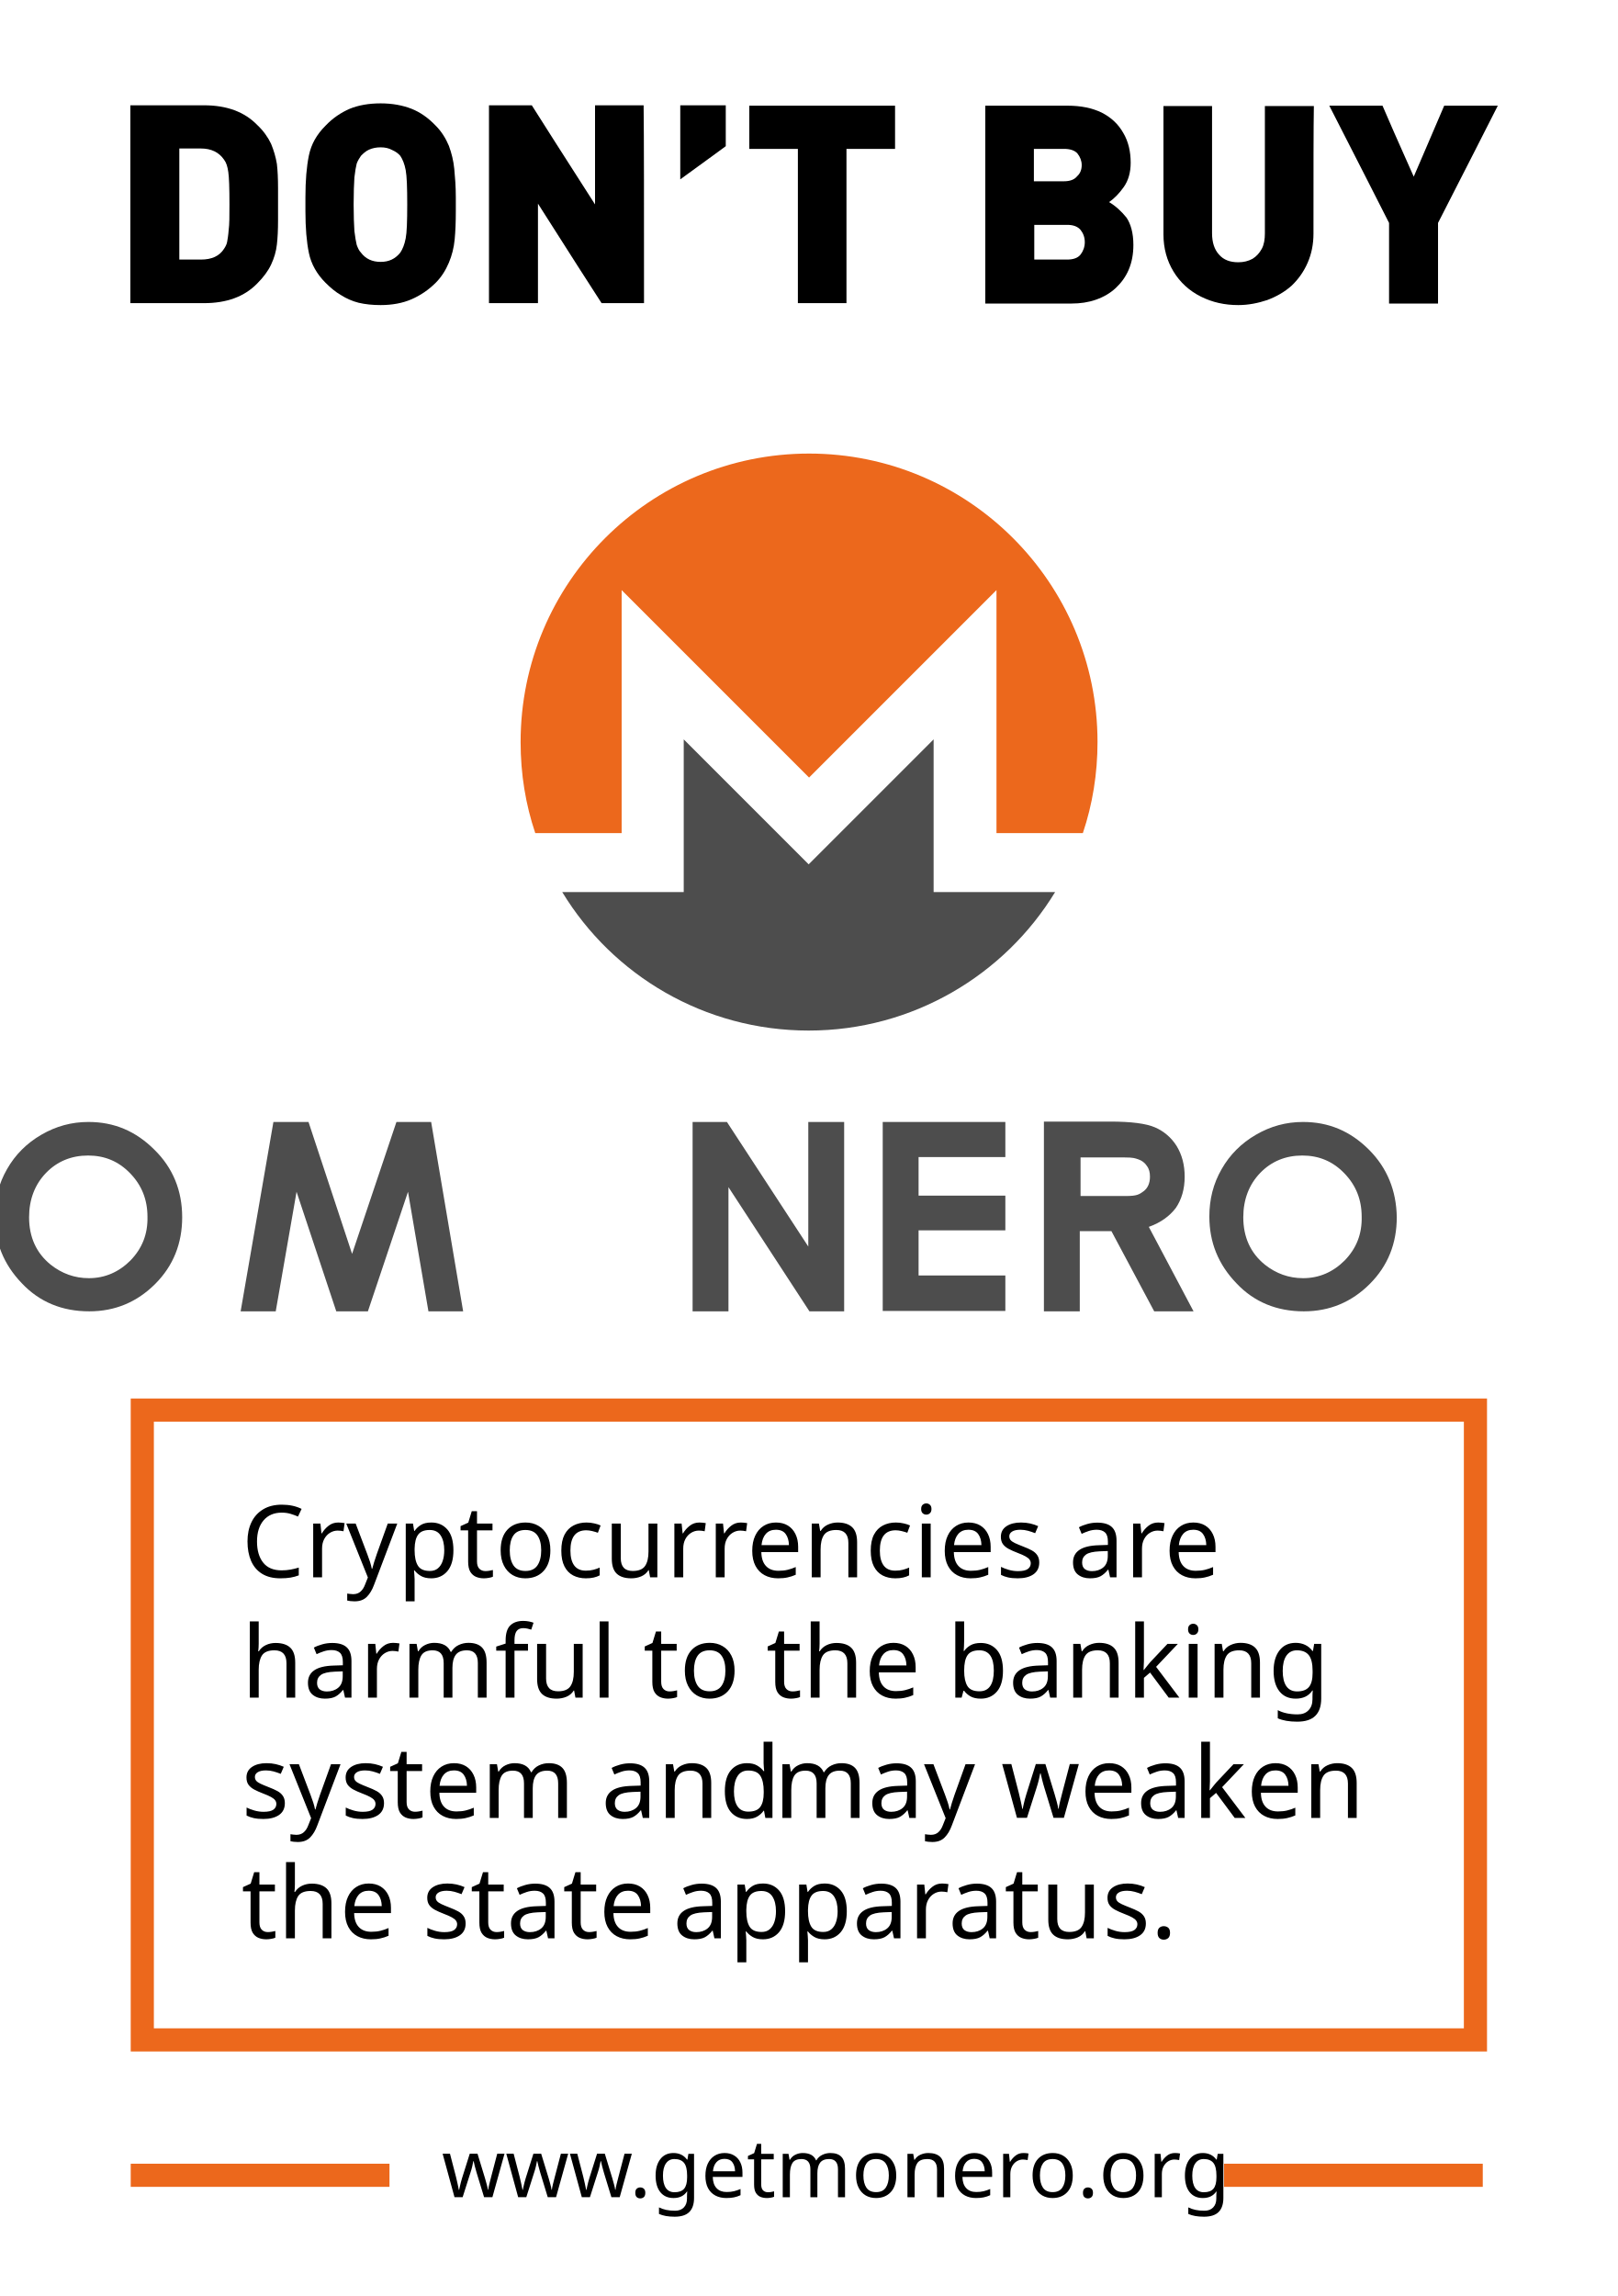
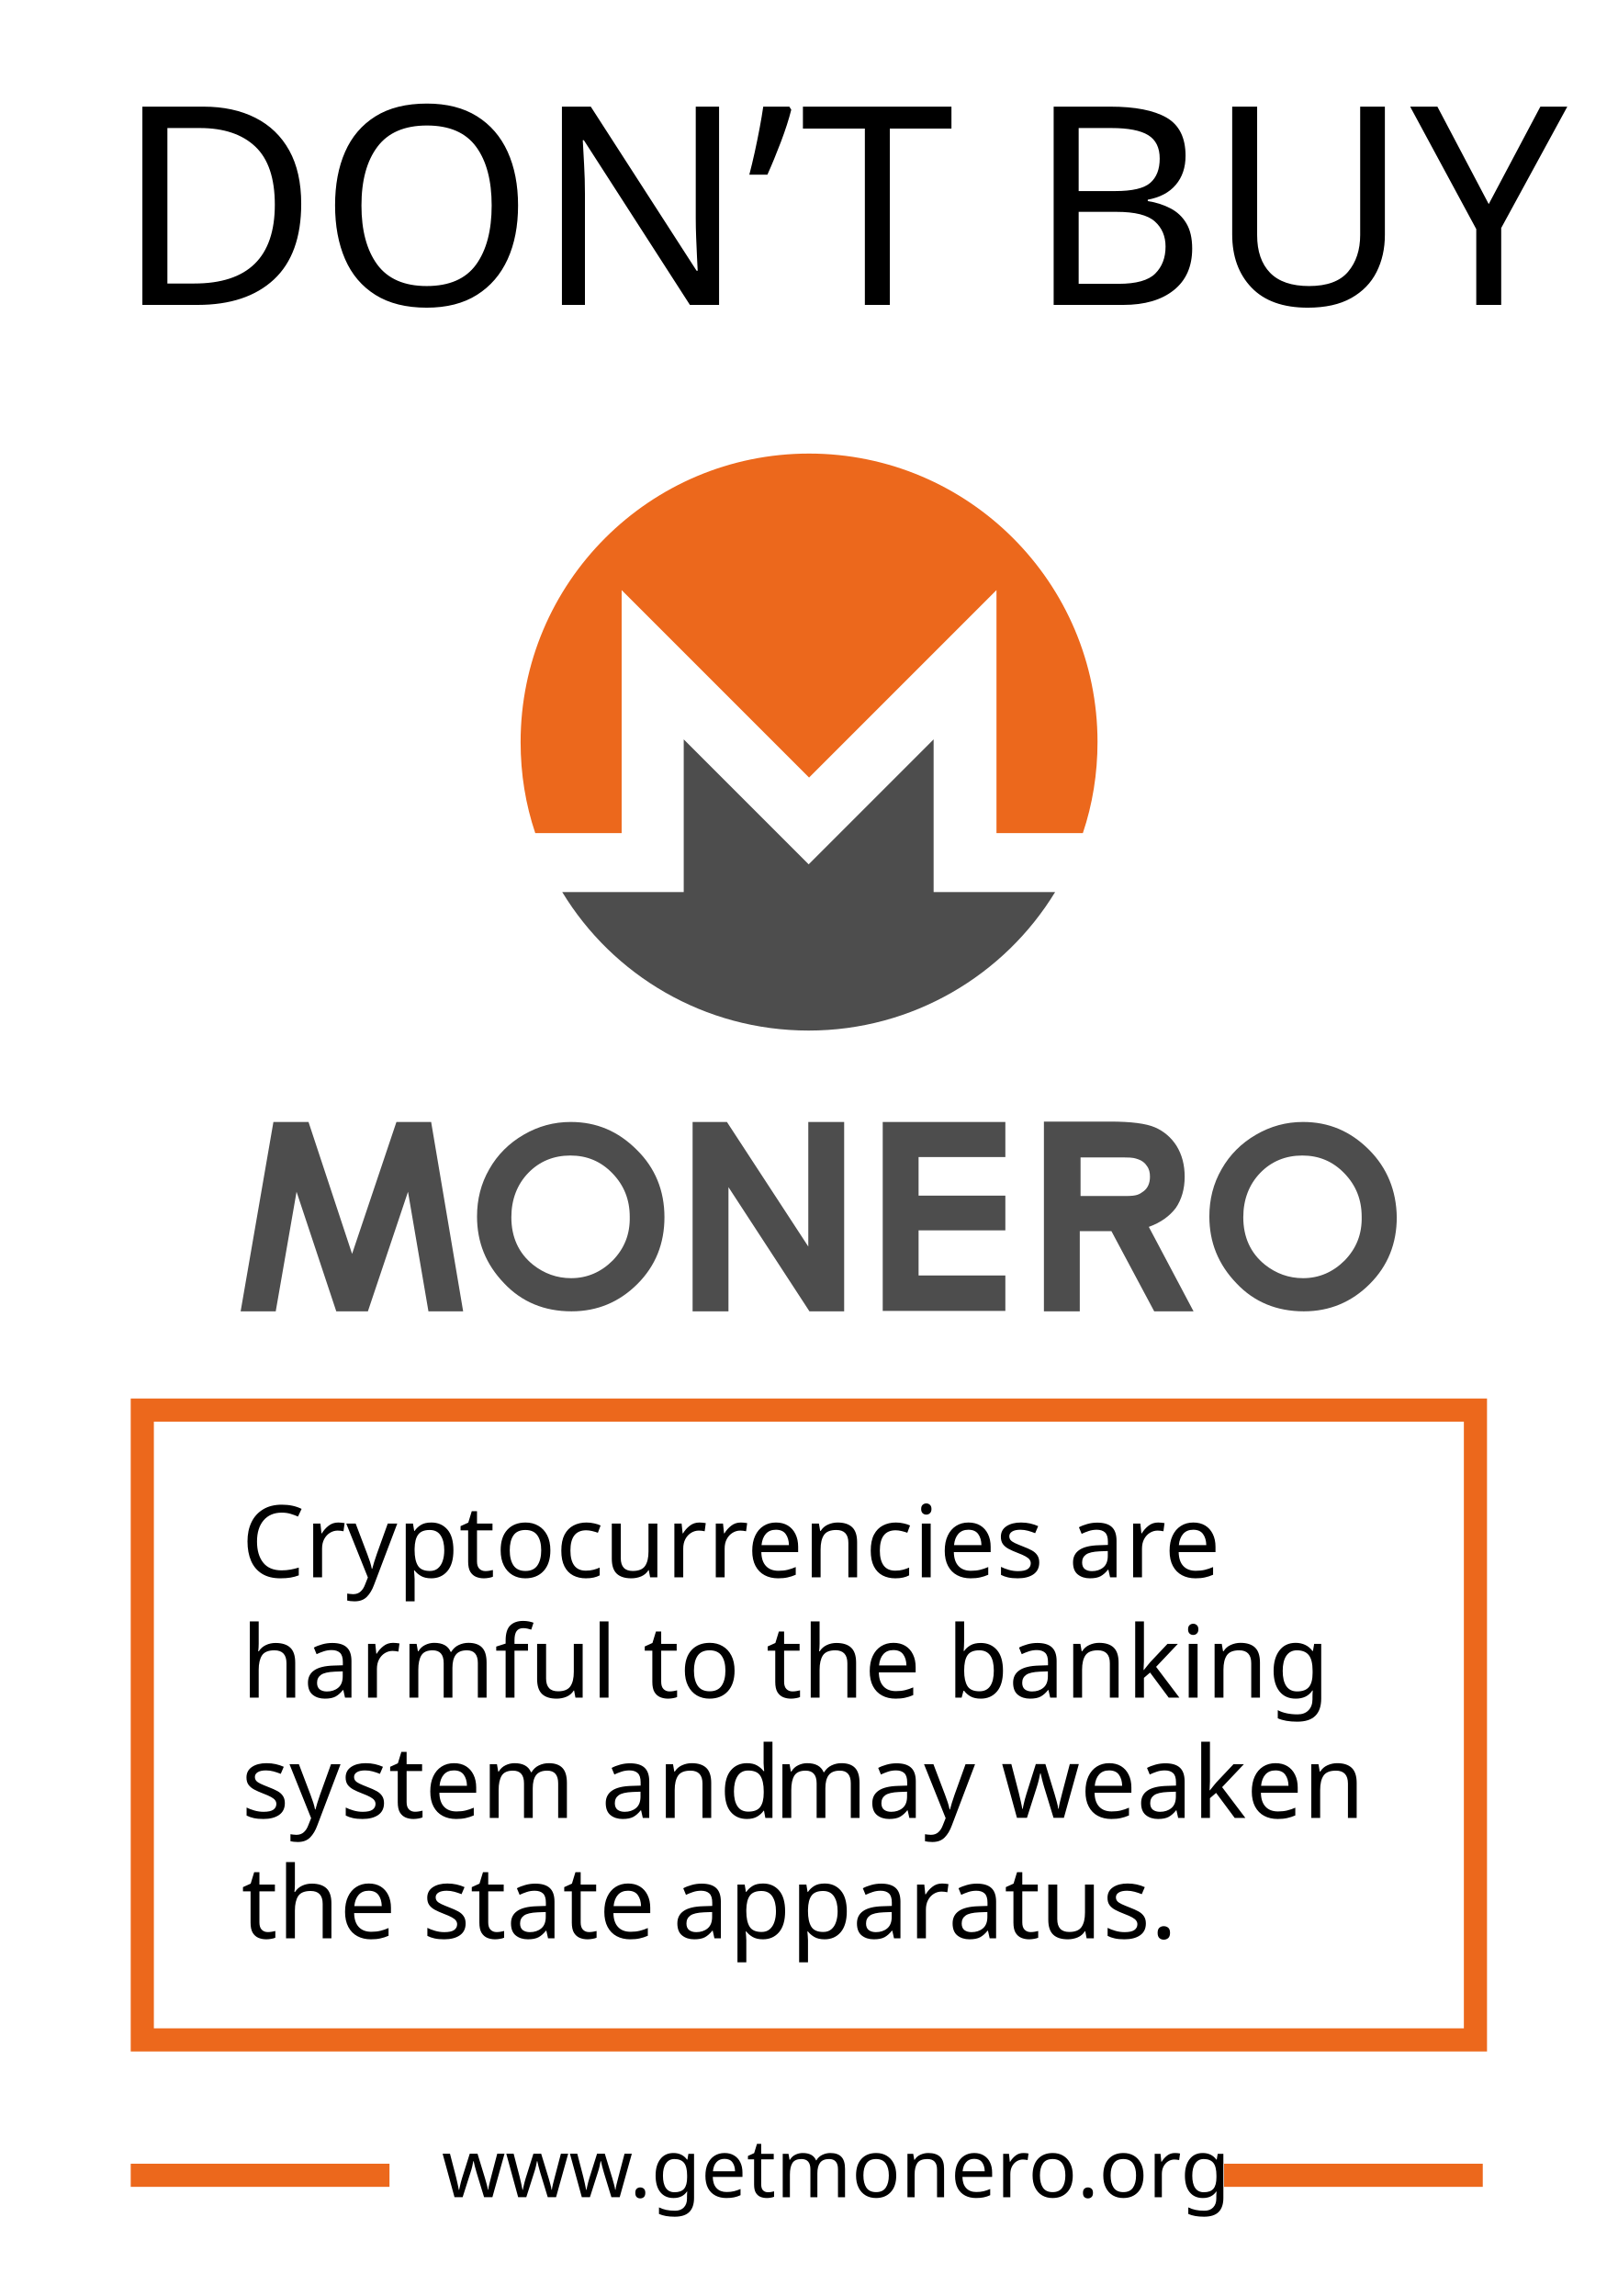
<svg xmlns="http://www.w3.org/2000/svg" version="1.1" id="Layer_1" x="0px" y="0px" viewBox="0 0 419.5 595.3" style="enable-background:new 0 0 419.5 595.3;" xml:space="preserve">
  <style type="text/css">
	.st0{fill:#EC681C;}
	.st1{fill:#4D4D4D;}
	.st2{fill:none;}
	.st3{font-family:'DINAlternate-Black';}
	.st4{font-size:26px;}
	.st5{font-family:'DINAlternate-Regular';}
	.st6{font-size:21px;}
	.st7{fill:none;stroke:#EC681C;stroke-width:6;stroke-miterlimit:10;}
+ 	.st8{font-size:72px;}
</style>
  <g>
    <path id="path22" class="st0" d="M209.8,117.6c-41.3,0-74.8,33.5-74.8,74.8c0,8.3,1.3,16.2,3.8,23.6h22.4v-63l48.6,48.6l48.6-48.6   v63h22.4c2.5-7.4,3.8-15.4,3.8-23.6C284.6,151.1,251.1,117.6,209.8,117.6" />
    <path id="path26" class="st1" d="M177.3,191.7v39.6h-31.5c13.1,21.6,36.9,35.9,63.9,35.9s50.8-14.4,63.9-35.9h-31.5v-39.6   l-32.4,32.4L177.3,191.7z" />
-   </g>
-   <g>
-     <path id="path30" class="st1" d="M348.7,326.8c-3,3-6.6,4.6-10.8,4.6c-3.7,0-7-1.2-9.9-3.5c-3.7-3-5.6-7.1-5.6-12.3   c0-4.6,1.5-8.5,4.4-11.5c2.9-3,6.6-4.5,10.9-4.5c4.3,0,7.9,1.5,10.9,4.6c3,3.1,4.5,6.8,4.5,11.3C353.2,320,351.7,323.7,348.7,326.8    M355,298.1c-4.8-4.8-10.4-7.2-17.1-7.2c-4.4,0-8.4,1.1-12.2,3.3c-3.8,2.2-6.8,5.2-8.9,8.9c-2.2,3.8-3.2,7.9-3.2,12.3   c0,6.7,2.3,12.4,7,17.3c4.6,4.9,10.5,7.3,17.5,7.3c6.7,0,12.4-2.4,17.1-7.1c4.7-4.7,7-10.5,7-17.3   C362.1,308.7,359.7,302.8,355,298.1" />
-     <path id="path34" class="st1" d="M296.5,308.9c-1.1,0.8-1.7,1.2-4.6,1.2h-11.7v-10h11.4c2.3,0,2.7,0.2,3.6,0.5   c0.9,0.3,1.7,0.9,2.2,1.7c0.6,0.8,0.8,1.7,0.8,2.8C298.2,306.8,297.6,308.1,296.5,308.9 M297.9,318.1c3.1-1.1,5.4-2.8,7-4.9   c1.5-2.2,2.3-4.9,2.3-8.1c0-3.1-0.7-5.7-2.1-8c-1.4-2.2-3.3-3.8-5.6-4.8c-2.3-1-6.2-1.5-11.6-1.5h-17.2V340h9.3v-20.8h8.2   l11.1,20.8h10.2L297.9,318.1L297.9,318.1z" />
-     <path id="path38" class="st1" d="M228.9,290.9h31.8v9.1h-22.5v10h22.5v9h-22.5v11.7h22.5v9.2h-31.8V290.9z" />
-     <path id="path42" class="st1" d="M179.6,290.9h8.9l21.1,32.3v-32.3h9.3V340h-9l-21-32.2V340h-9.3V290.9z" />
-     <g id="use46" transform="translate(-125.0586,0)">
-       <path id="path30_1_" class="st1" d="M158.9,326.8c-3,3-6.6,4.6-10.8,4.6c-3.7,0-7-1.2-9.9-3.5c-3.7-3-5.6-7.1-5.6-12.3    c0-4.6,1.5-8.5,4.4-11.5c2.9-3,6.6-4.5,10.9-4.5c4.3,0,7.9,1.5,10.9,4.6c3,3.1,4.5,6.8,4.5,11.3    C163.4,320,161.9,323.7,158.9,326.8 M165.1,298.1c-4.8-4.8-10.4-7.2-17.1-7.2c-4.4,0-8.4,1.1-12.2,3.3c-3.8,2.2-6.8,5.2-8.9,8.9    c-2.2,3.8-3.2,7.9-3.2,12.3c0,6.7,2.3,12.4,7,17.3c4.6,4.9,10.5,7.3,17.5,7.3c6.7,0,12.4-2.4,17.1-7.1c4.7-4.7,7-10.5,7-17.3    C172.3,308.7,169.9,302.8,165.1,298.1" />
-     </g>
-     <path id="path50" class="st1" d="M70.9,290.9h9.1l11.3,34.2l11.5-34.2h9l8.3,49.1h-9l-5.3-31l-10.4,31h-8.2l-10.3-31l-5.4,31h-9.1   L70.9,290.9z" />
-   </g>
-   <g>
-     <path d="M72.1,53c0,0.7,0,2,0,4.1c0,2.5-0.1,4.6-0.3,6.3c-0.2,1.8-0.7,3.5-1.5,5.2c-0.8,1.7-2,3.3-3.6,4.9   c-3.3,3.4-7.9,5.1-13.8,5.1c-4.2,0-10.6,0-19.1,0c0-5,0-15,0-30c0-3.5,0-10.6,0-21.3c3.2,0,9.5,0,19.1,0c5.9,0,10.5,1.7,13.8,5.1   c1.6,1.5,2.8,3.2,3.6,4.9c0.7,1.7,1.2,3.4,1.5,5.2c0.2,1.7,0.3,3.8,0.3,6.3C72.1,49.8,72.1,51.2,72.1,53z M59.5,53   c0-4.3-0.1-7.1-0.3-8.4c-0.2-1.4-0.5-2.4-1.1-3.2c-1.3-1.9-3.3-2.9-6-2.9c-1.2,0-3.1,0-5.6,0c0,4.8,0,14.4,0,28.8   c0.9,0,2.8,0,5.6,0c2.8,0,4.8-0.9,6-2.8c0.4-0.6,0.7-1.2,0.8-1.8c0.1-0.6,0.3-1.6,0.4-3.1C59.5,58.2,59.5,56,59.5,53z" />
-     <path d="M118.2,53c0,0.3,0,0.8,0,1.7c0,2.9-0.1,5.3-0.3,7.4c-0.2,2.1-0.7,4.1-1.5,6c-0.8,1.9-1.9,3.7-3.4,5.2   c-1.9,1.9-4,3.3-6.3,4.3c-2.3,1-5,1.5-8,1.5c-2.1,0-4-0.2-5.7-0.6c-1.6-0.4-3.2-1.1-4.6-2c-1.4-0.8-2.7-1.9-4-3.2   c-2.2-2.2-3.7-4.8-4.3-7.7c-0.6-2.9-0.9-6.5-0.9-10.9c0-0.4,0-0.9,0-1.7c0-0.3,0-0.9,0-1.8c0-4.4,0.3-8,0.9-10.9   c0.6-2.9,2-5.4,4.3-7.7c1.9-2,4-3.4,6.3-4.4c2.2-0.9,4.9-1.4,8-1.4c3,0,5.7,0.5,8,1.4c2.3,0.9,4.4,2.4,6.3,4.4   c1.5,1.5,2.6,3.3,3.4,5.2c0.7,1.9,1.2,3.9,1.4,6c0.2,2.1,0.4,4.5,0.4,7.4C118.2,51.7,118.2,52.2,118.2,53z M105.6,53   c0-4.4-0.1-7.3-0.4-8.9c-0.3-1.6-0.8-2.8-1.4-3.7c-0.5-0.6-1.2-1.1-2.1-1.5c-0.9-0.5-1.9-0.7-3-0.7c-1.1,0-2.1,0.2-3,0.6   s-1.5,1-2.1,1.6c-0.4,0.6-0.8,1.2-1.1,2c-0.2,0.8-0.4,1.9-0.6,3.6c-0.1,1.6-0.2,4-0.2,7c0,3,0.1,5.3,0.2,6.9   c0.2,1.6,0.4,2.8,0.6,3.6c0.3,0.8,0.6,1.5,1.1,2c1.2,1.6,2.9,2.4,5.1,2.4c2.2,0,3.8-0.8,5.1-2.4c0.6-0.9,1.1-2.1,1.4-3.7   C105.5,60.3,105.6,57.4,105.6,53z" />
-     <path d="M167,78.6c-1.8,0-5.5,0-11,0c-2.8-4.3-8.3-12.9-16.5-25.8c0,4.3,0,12.9,0,25.8c-2.1,0-6.3,0-12.7,0c0-5,0-15,0-30   c0-3.5,0-10.6,0-21.3c1.9,0,5.6,0,11.1,0c2.7,4.3,8.2,12.9,16.4,25.7c0-4.3,0-12.8,0-25.7c2.1,0,6.3,0,12.6,0   C167,35.9,167,53,167,78.6z" />
-     <path d="M188.2,37.9c-2,1.5-5.9,4.3-11.8,8.6c0-0.8,0-2.5,0-4.9c0-2.3,0-7.1,0-14.3c2,0,5.9,0,11.8,0   C188.2,29.2,188.2,32.7,188.2,37.9z" />
-     <path d="M232.1,38.6c-2.1,0-6.3,0-12.6,0c0,6.7,0,20,0,40c-2.1,0-6.3,0-12.6,0c0-6.7,0-20,0-40c-2.1,0-6.3,0-12.6,0   c0-1.2,0-3.5,0-7c0-0.7,0-2.1,0-4.2c6.3,0,18.9,0,37.8,0C232.1,29.3,232.1,33,232.1,38.6z" />
-     <path d="M293.9,63.5c0,2.4-0.4,4.5-1.2,6.4c-0.8,1.9-2,3.5-3.4,4.8c-1.4,1.3-3.1,2.3-5.1,3c-2,0.7-4.1,1-6.3,1c-5,0-12.4,0-22.4,0   c0-5,0-15,0-30c0-3.5,0-10.6,0-21.3c3.6,0,10.7,0,21.3,0c3.5,0,6.4,0.6,8.9,1.8c2.5,1.3,4.3,3,5.6,5.3c1.3,2.2,1.9,4.8,1.9,7.7   c0,2.5-0.6,4.6-1.8,6.3c-1.2,1.7-2.5,3-3.8,3.9c1.7,1,3.2,2.4,4.5,4C293.2,58,293.9,60.4,293.9,63.5z M280.5,42.8   c0-1.1-0.4-2.1-1.1-3c-0.7-0.8-1.9-1.2-3.5-1.2c-1.7,0-4.3,0-7.8,0c0,1.4,0,4.1,0,8.4c1.3,0,3.9,0,7.8,0c1.5,0,2.7-0.4,3.4-1.3   C280.1,45,280.5,44,280.5,42.8z M281.3,62.8c0-1.3-0.4-2.3-1.1-3.2c-0.8-0.9-1.9-1.3-3.5-1.3c-1.9,0-4.7,0-8.5,0c0,1.5,0,4.5,0,9   c1.4,0,4.2,0,8.5,0c1.6,0,2.8-0.4,3.5-1.3C280.9,65.1,281.3,64,281.3,62.8z" />
-     <path d="M340.6,60.6c0,2.7-0.5,5.2-1.5,7.5c-1,2.3-2.4,4.3-4.2,6c-1.8,1.6-3.9,2.8-6.3,3.7c-2.4,0.8-4.9,1.3-7.5,1.3   c-3.5,0-6.7-0.7-9.7-2.2c-3-1.5-5.4-3.7-7.1-6.5c-1.7-2.8-2.6-6-2.6-9.6c0-3.2,0-7.9,0-14.3c0-3.2,0-9.5,0-19c2.1,0,6.3,0,12.6,0   c0,5.5,0,16.5,0,33c0,2.3,0.6,4.2,1.8,5.5c1.2,1.4,2.9,2,5,2c1.4,0,2.6-0.3,3.7-0.9c1-0.6,1.8-1.5,2.4-2.6s0.8-2.5,0.8-4   c0-7.3,0-18.3,0-33c2.1,0,6.3,0,12.7,0C340.6,32.9,340.6,44,340.6,60.6z" />
-     <path d="M388.4,27.4c-2.6,5.1-7.7,15.2-15.5,30.4c0,3.5,0,10.4,0,20.9c-2.1,0-6.3,0-12.7,0c0-3.5,0-10.4,0-20.9   c-2.6-5.1-7.7-15.2-15.5-30.4c2.3,0,6.9,0,13.8,0c1.3,3.1,4,9.2,8.1,18.4c1.3-3.1,4-9.2,7.9-18.4C377,27.4,381.6,27.4,388.4,27.4z" />
  </g>
  <g>
    <path class="st0" d="M379.6,368.6v157.3H39.9V368.6H379.6 M385.6,362.6H33.9v169.3h351.7V362.6L385.6,362.6z" />
  </g>
  <rect x="62.6" y="390.4" class="st2" width="321.9" height="143.3" />
  <text transform="matrix(1 0 0 1 62.584 408.9561)">
    <tspan x="0" y="0" class="st3 st4">Cryptocurrencies</tspan>
    <tspan x="207.7" y="0" class="st5 st4"> are </tspan>
    <tspan x="0" y="31.2" class="st5 st4">harmful to the banking </tspan>
    <tspan x="0" y="62.4" class="st5 st4">system and </tspan>
    <tspan x="138.1" y="62.4" class="st3 st4">may weaken </tspan>
    <tspan x="0" y="93.6" class="st3 st4">the state</tspan>
    <tspan x="105.1" y="93.6" class="st5 st4"> apparatus.</tspan>
  </text>
  <text transform="matrix(1 0 0 1 114.5458 569.6952)" class="st5 st6">www.getmonero.org</text>
  <g>
+     <line class="st7" x1="317.4" y1="564" x2="384.5" y2="564" />
+   </g>
+   <g>
    <line class="st7" x1="33.9" y1="564" x2="101" y2="564" />
  </g>
-   <g>
-     <line class="st7" x1="317.4" y1="564" x2="384.5" y2="564" />
-   </g>
+   <path class="st1" d="M348.7,326.8c-3,3-6.6,4.6-10.8,4.6c-3.7,0-7-1.2-9.9-3.5c-3.7-3-5.6-7.1-5.6-12.3c0-4.6,1.5-8.5,4.4-11.5  c2.9-3,6.6-4.5,10.9-4.5c4.3,0,7.9,1.5,10.9,4.6c3,3.1,4.5,6.8,4.5,11.3C353.2,320,351.7,323.7,348.7,326.8 M355,298.1  c-4.8-4.8-10.4-7.2-17.1-7.2c-4.4,0-8.4,1.1-12.2,3.3c-3.8,2.2-6.8,5.2-8.9,8.9c-2.2,3.8-3.2,7.9-3.2,12.3c0,6.7,2.3,12.4,7,17.3  c4.6,4.9,10.5,7.3,17.5,7.3c6.7,0,12.4-2.4,17.1-7.1c4.7-4.7,7-10.5,7-17.3C362.1,308.7,359.7,302.8,355,298.1 M296.5,308.9  c-1.1,0.8-1.7,1.2-4.6,1.2h-11.7v-10h11.4c2.3,0,2.7,0.2,3.6,0.5c0.9,0.3,1.7,0.9,2.2,1.7c0.6,0.8,0.8,1.7,0.8,2.8  C298.2,306.8,297.6,308.1,296.5,308.9 M297.9,318.1c3.1-1.1,5.4-2.8,7-4.9c1.5-2.2,2.3-4.9,2.3-8.1c0-3.1-0.7-5.7-2.1-8  c-1.4-2.2-3.3-3.8-5.6-4.8c-2.3-1-6.2-1.5-11.6-1.5h-17.2V340h9.3v-20.8h8.2l11.1,20.8h10.2L297.9,318.1L297.9,318.1z M228.9,290.9  h31.8v9.1h-22.5v10h22.5v9h-22.5v11.7h22.5v9.2h-31.8V290.9z M179.6,290.9h8.9l21.1,32.3v-32.3h9.3V340h-9l-21-32.2V340h-9.3V290.9z   M158.9,326.8c-3,3-6.6,4.6-10.8,4.6c-3.7,0-7-1.2-9.9-3.5c-3.7-3-5.6-7.1-5.6-12.3c0-4.6,1.5-8.5,4.4-11.5c2.9-3,6.6-4.5,10.9-4.5  c4.3,0,7.9,1.5,10.9,4.6c3,3.1,4.5,6.8,4.5,11.3C163.4,320,161.9,323.7,158.9,326.8 M165.1,298.1c-4.8-4.8-10.4-7.2-17.1-7.2  c-4.4,0-8.4,1.1-12.2,3.3c-3.8,2.2-6.8,5.2-8.9,8.9c-2.2,3.8-3.2,7.9-3.2,12.3c0,6.7,2.3,12.4,7,17.3c4.6,4.9,10.5,7.3,17.5,7.3  c6.7,0,12.4-2.4,17.1-7.1c4.7-4.7,7-10.5,7-17.3C172.3,308.7,169.9,302.8,165.1,298.1 M70.9,290.9h9.1l11.3,34.2l11.5-34.2h9  l8.3,49.1h-9l-5.3-31l-10.4,31h-8.2l-10.3-31l-5.4,31h-9.1L70.9,290.9z" />
+   <text transform="matrix(1 0 0 1 29.9373 79.0557)" class="st3 st8">DON’T BUY</text>
</svg>
